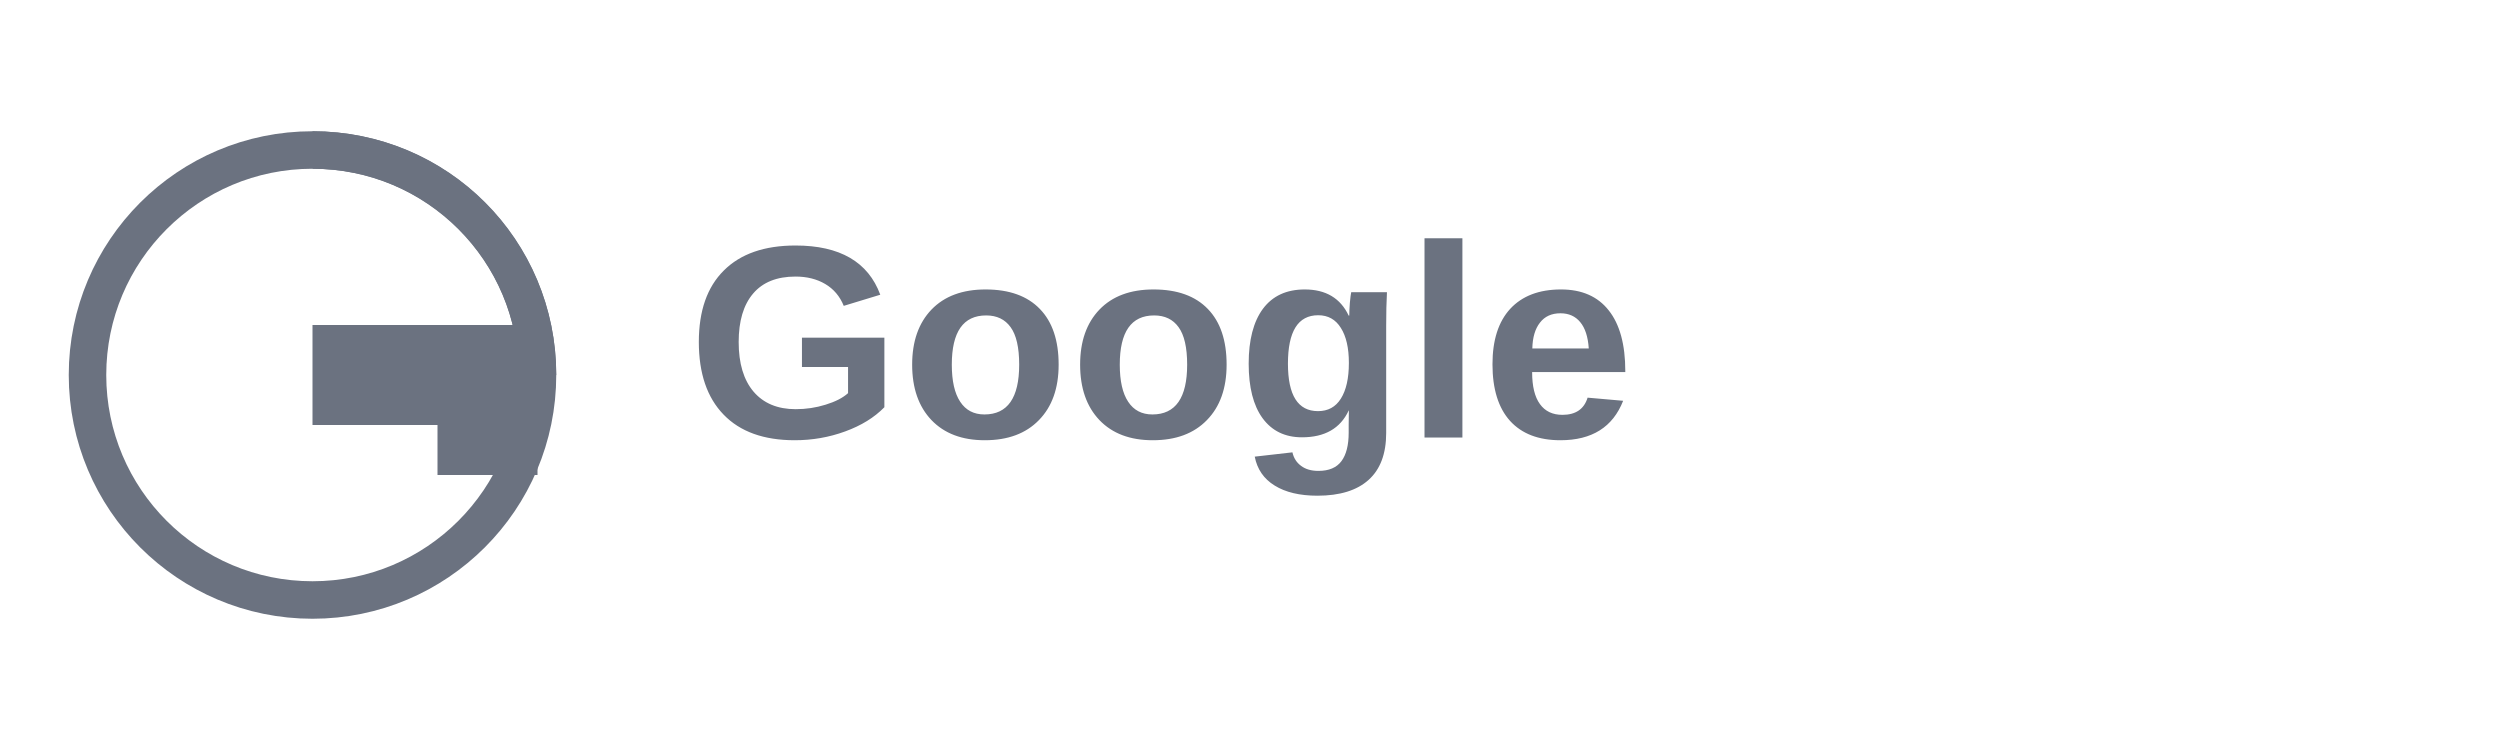
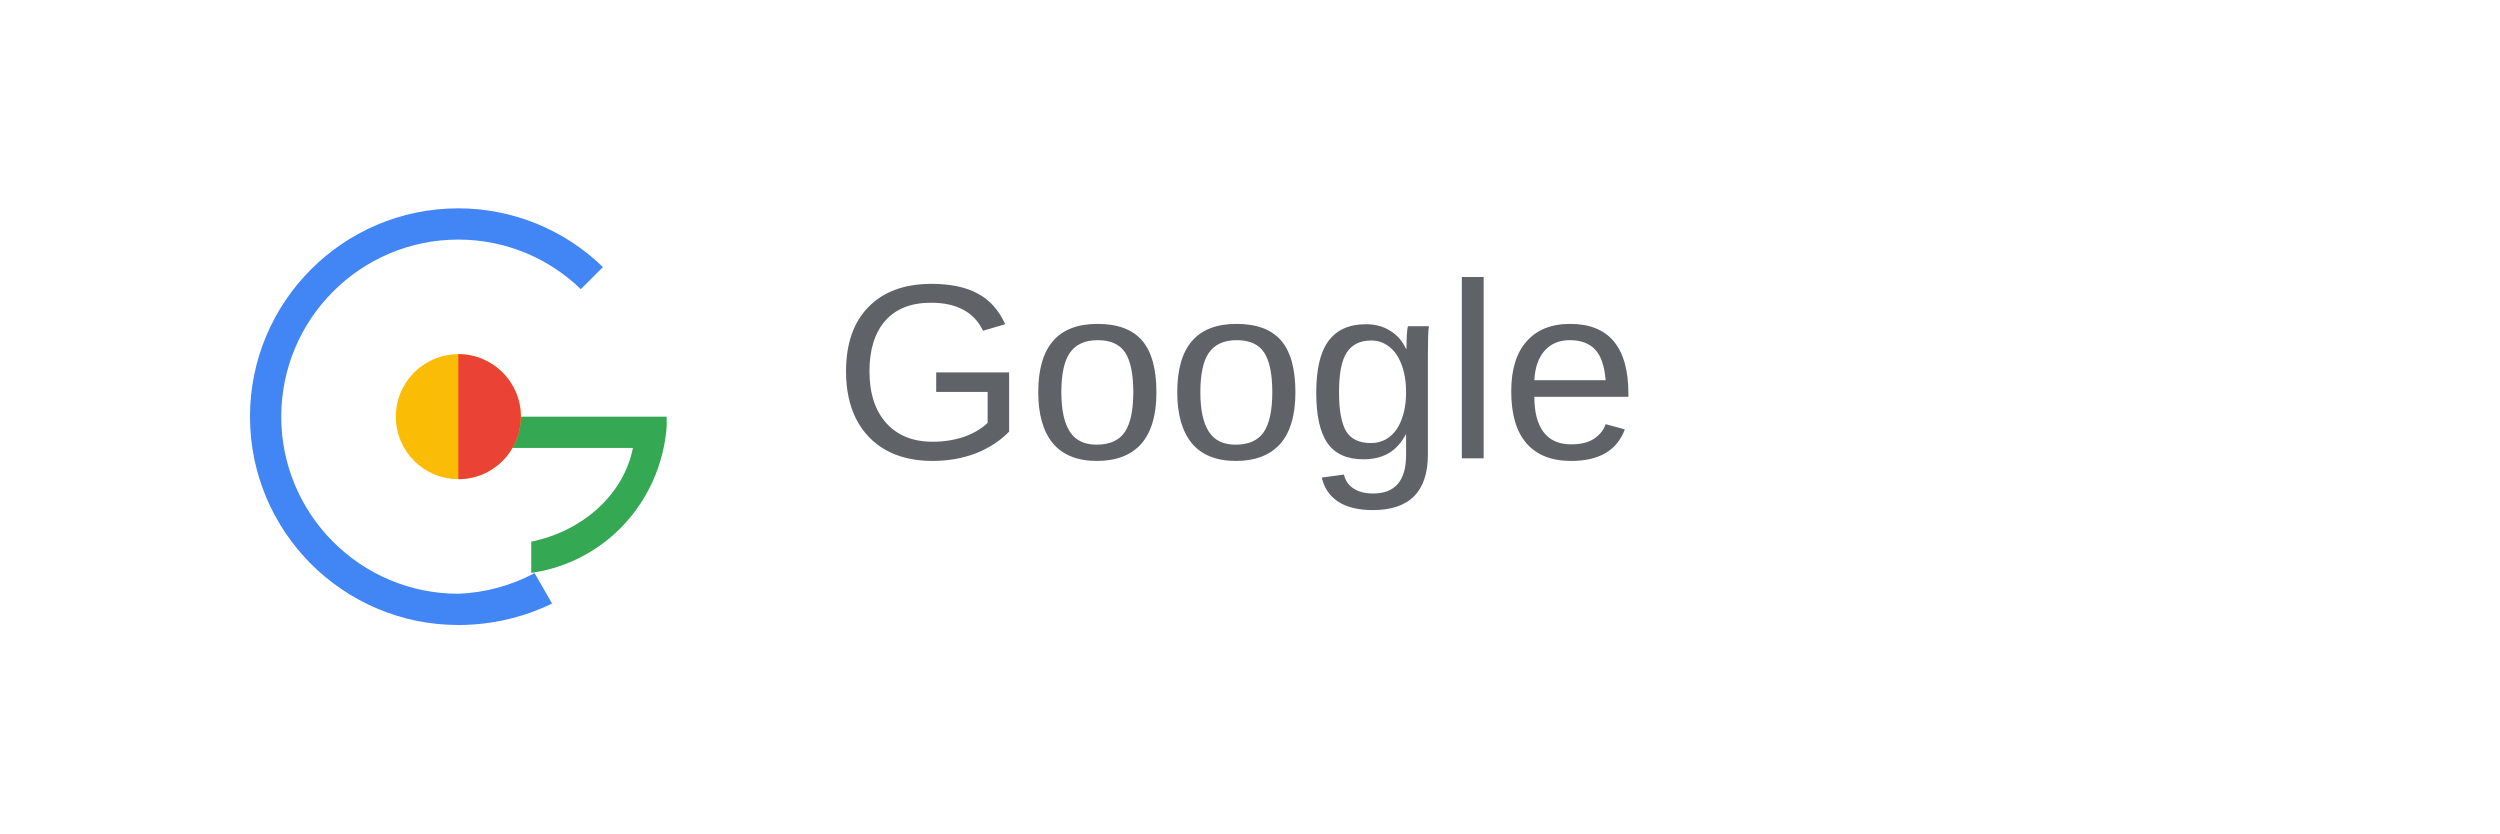
- <svg xmlns="http://www.w3.org/2000/svg" viewBox="0 0 200 60">
-   <circle cx="25" cy="30" r="18" fill="none" stroke="#6B7280" stroke-width="3" />
-   <path d="M25 12 C35 12, 43 20, 43 30" stroke="#6B7280" stroke-width="3" fill="none" />
-   <rect x="25" y="26" width="18" height="8" fill="#6B7280" />
-   <rect x="35" y="30" width="8" height="8" fill="#6B7280" />
-   <text x="55" y="35" font-family="Arial, sans-serif" font-size="22" font-weight="bold" fill="#6B7280">Google</text>
+ <svg xmlns="http://www.w3.org/2000/svg" width="120" height="40" viewBox="0 0 120 40">
+   <g transform="translate(10,8)">
+     <path d="M12 2C6.48 2 2 6.48 2 12s4.48 10 10 10c1.61 0 3.14-.37 4.5-1.03l-.84-1.46A8.48 8.48 0 0 1 12 20.5c-4.69 0-8.5-3.81-8.5-8.5S7.31 3.5 12 3.5c2.29 0 4.36.91 5.88 2.38l1.06-1.06A9.96 9.96 0 0 0 12 2z" fill="#4285F4" />
+     <path d="M22 12h-10v1.5h8.38c-.45 2.27-2.44 4-4.88 4.5v1.5c3.5-.5 6.2-3.36 6.5-7z" fill="#34A853" />
+     <circle cx="12" cy="12" r="3" fill="#FBBC05" />
+     <path d="M12 9v6c1.66 0 3-1.34 3-3s-1.34-3-3-3z" fill="#EA4335" />
+   </g>
+   <text x="40" y="22" font-family="Arial, sans-serif" font-size="12" font-weight="500" fill="#5F6368">Google</text>
</svg>
